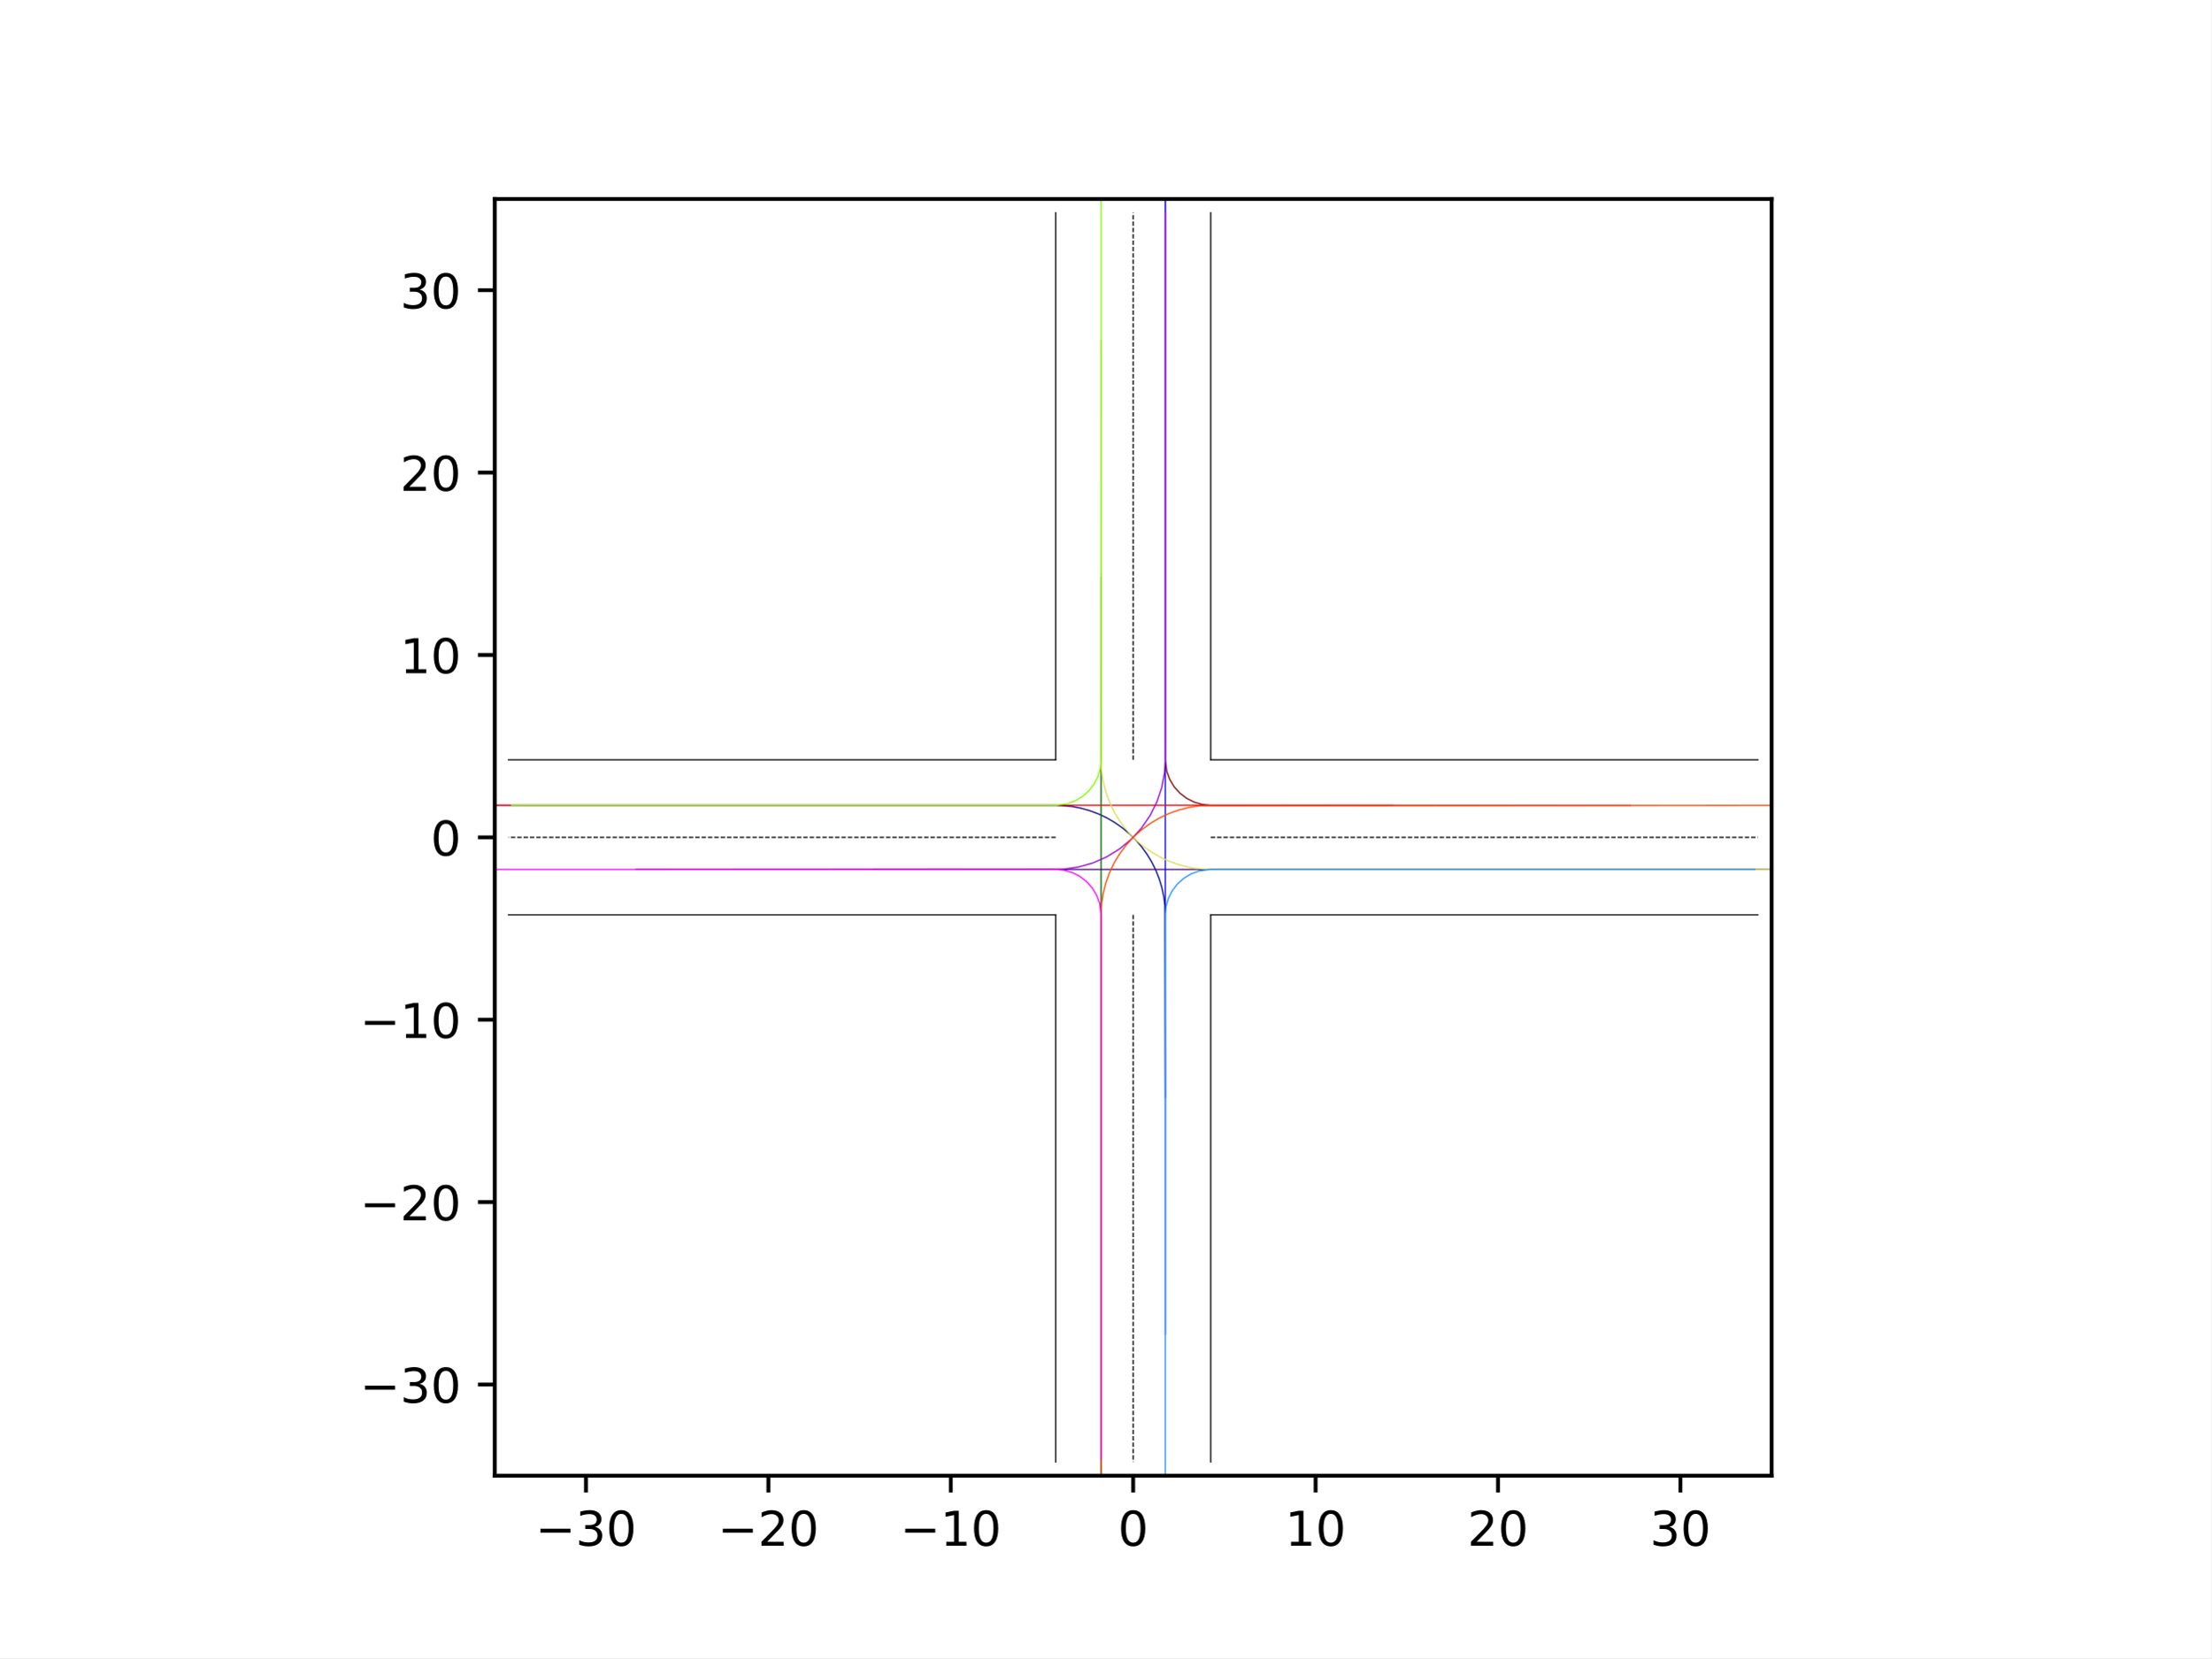
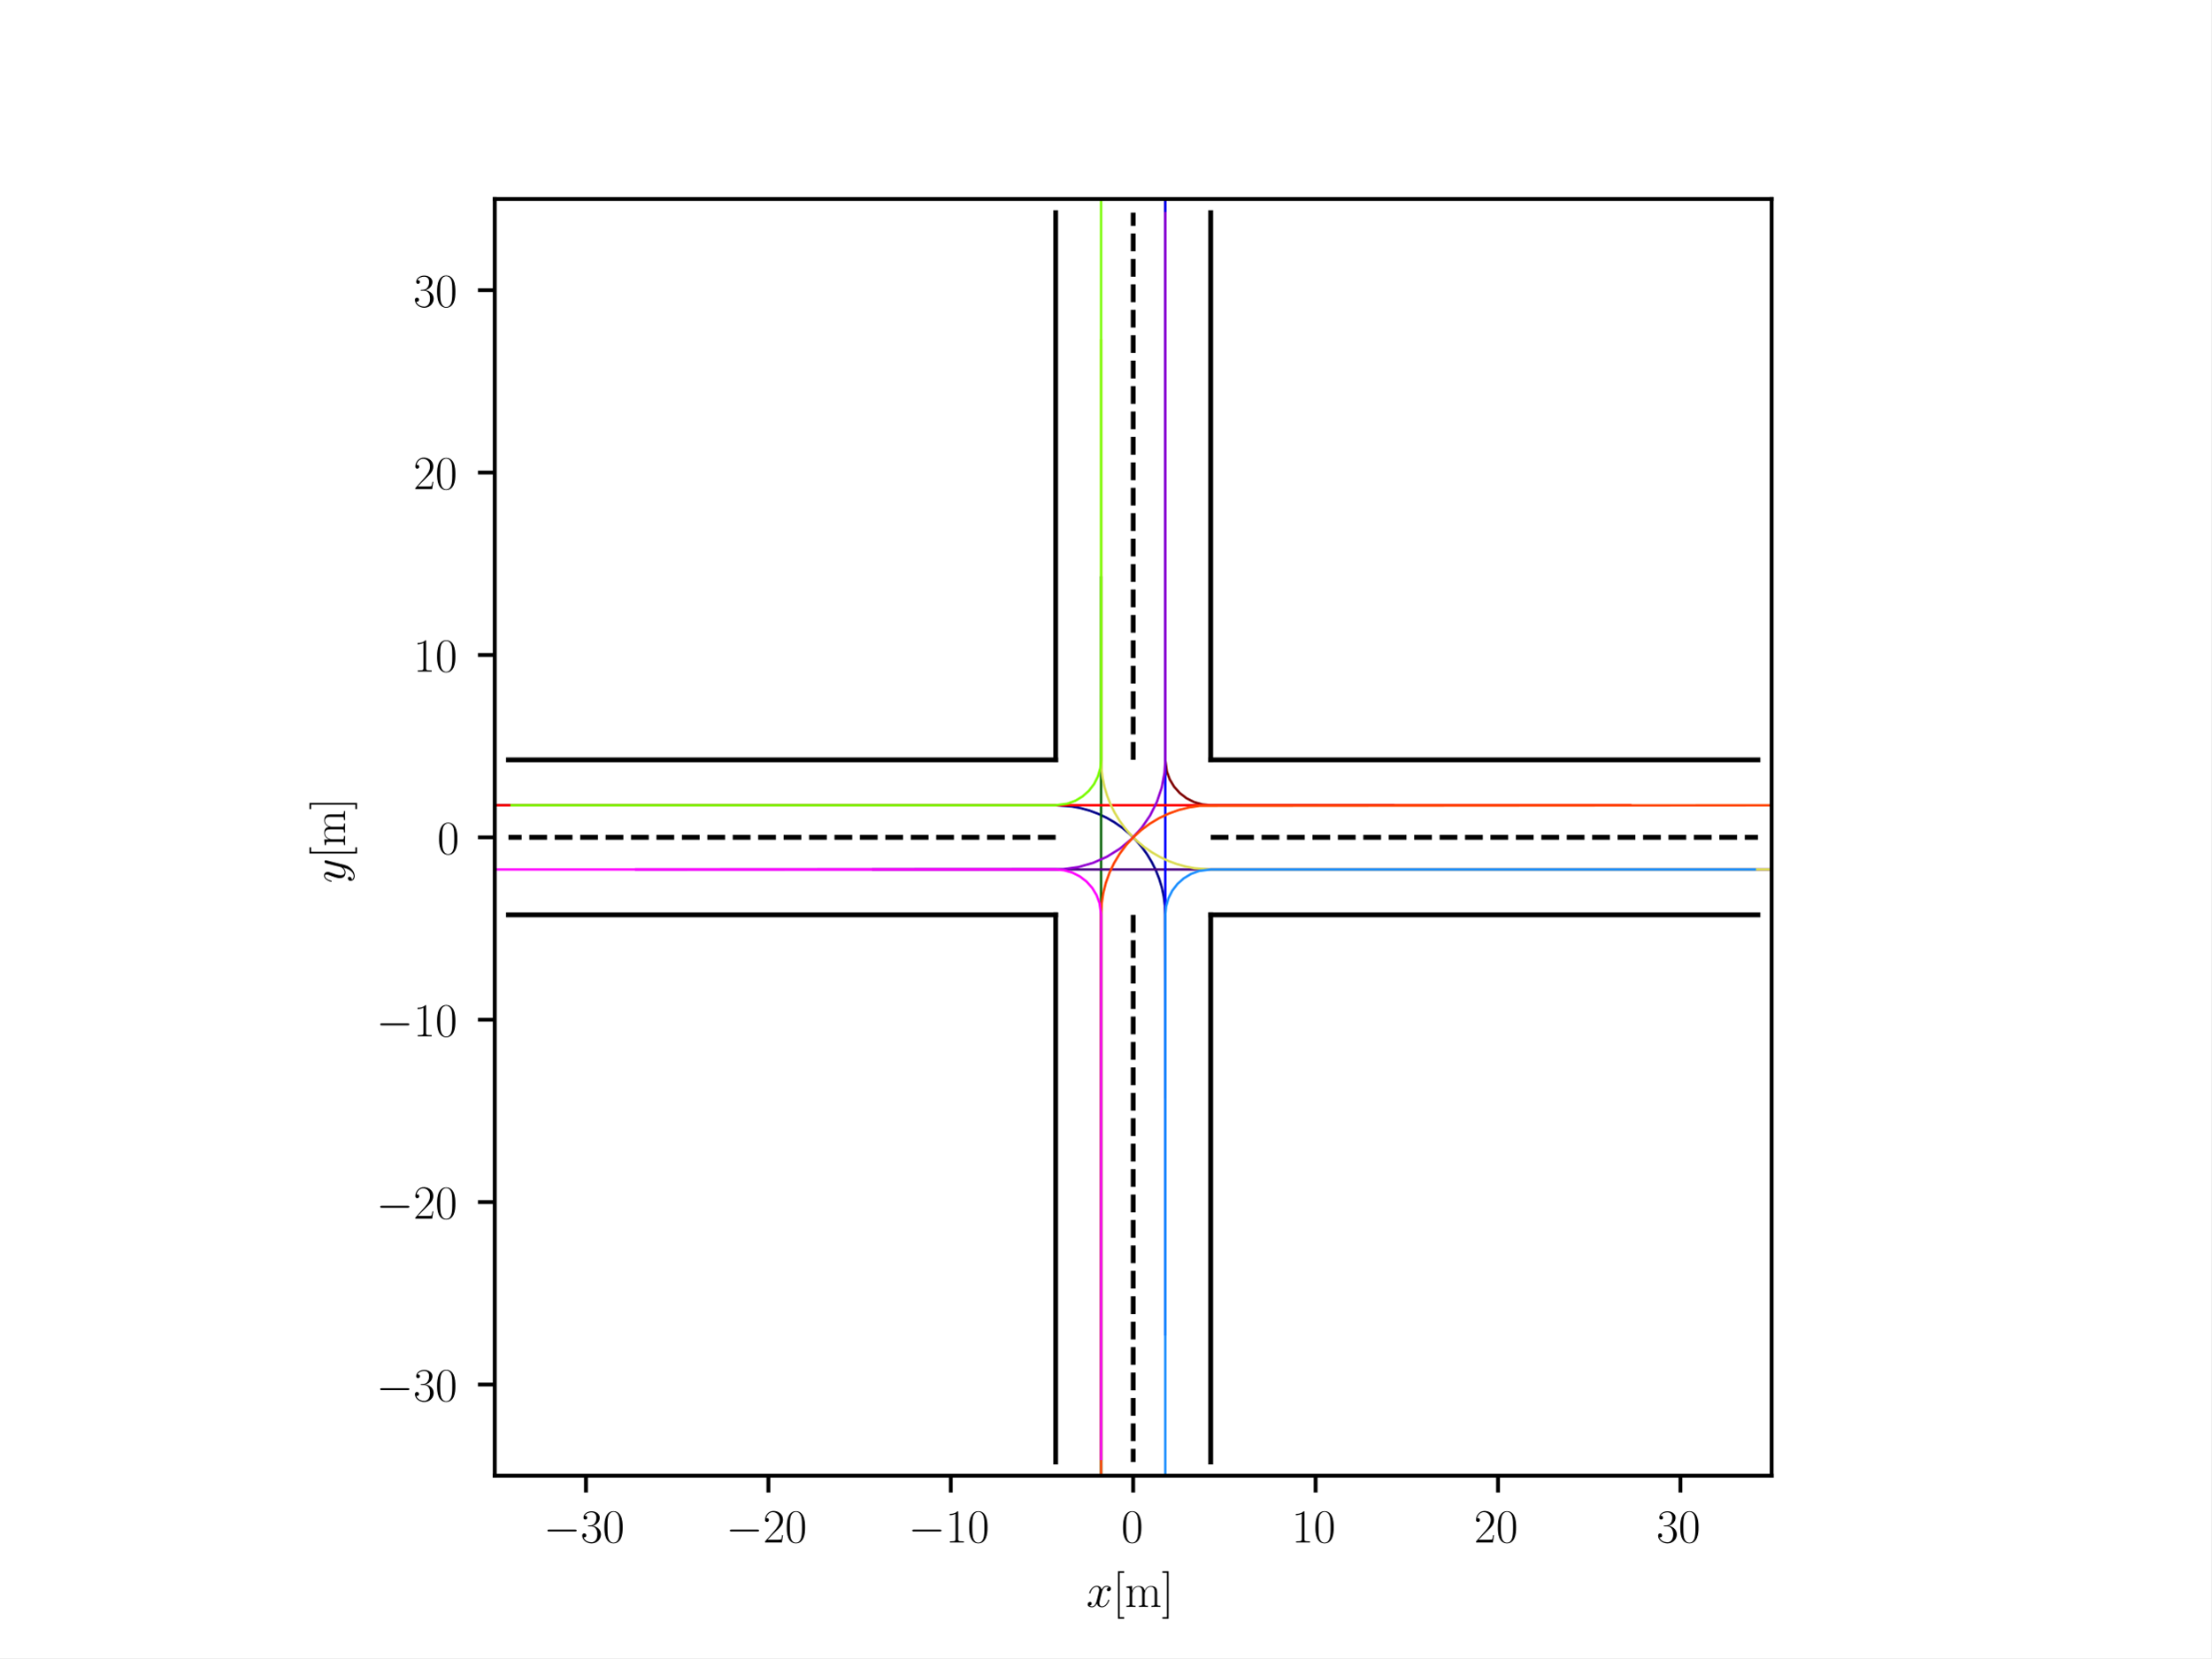
<svg xmlns="http://www.w3.org/2000/svg" xmlns:xlink="http://www.w3.org/1999/xlink" width="460.8pt" height="345.6pt" viewBox="0 0 460.8 345.6" version="1.1">
  <defs>
    <style type="text/css">*{stroke-linejoin: round; stroke-linecap: butt}</style>
  </defs>
  <g id="figure_1">
    <g id="patch_1">
      <path d="M 0 345.6  L 460.8 345.6  L 460.8 0  L 0 0  z " style="fill: #ffffff" />
    </g>
    <g id="axes_1">
      <g id="patch_2">
        <path d="M 103.104 307.584  L 369.216 307.584  L 369.216 41.472  L 103.104 41.472  z " style="fill: #ffffff" />
      </g>
      <g id="matplotlib.axis_1">
        <g id="xtick_1">
          <g id="line2d_1">
            <defs>
-               <path id="me76544a669" d="M 0 0  L 0 3.5  " style="stroke: #000000; stroke-width: 0.8" />
+               <path id="m5aaef70ff4" d="M 0 0  L 0 3.5  " style="stroke: #000000; stroke-width: 0.8" />
            </defs>
            <g>
-               <use xlink:href="#me76544a669" x="122.112" y="307.584" style="stroke: #000000; stroke-width: 0.8" />
+               <use xlink:href="#m5aaef70ff4" x="122.112" y="307.584" style="stroke: #000000; stroke-width: 0.8" />
            </g>
          </g>
          <g id="text_1">
-             <g transform="translate(111.5597 322.1824) scale(0.1 -0.1)">
+             <g transform="translate(113.2563 321.5025) scale(0.1 -0.1)">
              <defs>
-                 <path id="DejaVuSans-2212" d="M 678 2272  L 4684 2272  L 4684 1741  L 678 1741  L 678 2272  z " transform="scale(0.015625)" />
-                 <path id="DejaVuSans-33" d="M 2597 2516  Q 3050 2419 3304 2112  Q 3559 1806 3559 1356  Q 3559 666 3084 287  Q 2609 -91 1734 -91  Q 1441 -91 1130 -33  Q 819 25 488 141  L 488 750  Q 750 597 1062 519  Q 1375 441 1716 441  Q 2309 441 2620 675  Q 2931 909 2931 1356  Q 2931 1769 2642 2001  Q 2353 2234 1838 2234  L 1294 2234  L 1294 2753  L 1863 2753  Q 2328 2753 2575 2939  Q 2822 3125 2822 3475  Q 2822 3834 2567 4026  Q 2313 4219 1838 4219  Q 1578 4219 1281 4162  Q 984 4106 628 3988  L 628 4550  Q 988 4650 1302 4700  Q 1616 4750 1894 4750  Q 2613 4750 3031 4423  Q 3450 4097 3450 3541  Q 3450 3153 3228 2886  Q 3006 2619 2597 2516  z " transform="scale(0.015625)" />
-                 <path id="DejaVuSans-30" d="M 2034 4250  Q 1547 4250 1301 3770  Q 1056 3291 1056 2328  Q 1056 1369 1301 889  Q 1547 409 2034 409  Q 2525 409 2770 889  Q 3016 1369 3016 2328  Q 3016 3291 2770 3770  Q 2525 4250 2034 4250  z M 2034 4750  Q 2819 4750 3233 4129  Q 3647 3509 3647 2328  Q 3647 1150 3233 529  Q 2819 -91 2034 -91  Q 1250 -91 836 529  Q 422 1150 422 2328  Q 422 3509 836 4129  Q 1250 4750 2034 4750  z " transform="scale(0.015625)" />
+                 <path id="CMSY10-0" d="M 4218 1472  C 4326 1472 4442 1472 4442 1600  C 4442 1728 4326 1728 4218 1728  L 755 1728  C 646 1728 531 1728 531 1600  C 531 1472 646 1472 755 1472  L 4218 1472  z " transform="scale(0.015625)" />
+                 <path id="CMR17-33" d="M 1414 2157  C 1984 2157 2234 1662 2234 1090  C 2234 320 1824 25 1453 25  C 1114 25 563 194 390 693  C 422 680 454 680 486 680  C 640 680 755 782 755 948  C 755 1133 614 1216 486 1216  C 378 1216 211 1165 211 926  C 211 335 787 -128 1466 -128  C 2176 -128 2720 430 2720 1085  C 2720 1707 2208 2157 1600 2227  C 2086 2328 2554 2756 2554 3329  C 2554 3820 2048 4179 1472 4179  C 890 4179 378 3829 378 3329  C 378 3110 544 3072 627 3072  C 762 3072 877 3155 877 3321  C 877 3486 762 3569 627 3569  C 602 3569 570 3569 544 3557  C 730 3959 1235 4032 1459 4032  C 1683 4032 2106 3925 2106 3320  C 2106 3143 2080 2828 1862 2550  C 1670 2304 1453 2304 1242 2284  C 1210 2284 1062 2269 1037 2269  C 992 2263 966 2257 966 2208  C 966 2163 973 2157 1101 2157  L 1414 2157  z " transform="scale(0.015625)" />
+                 <path id="CMR17-30" d="M 2688 2025  C 2688 2416 2682 3080 2413 3591  C 2176 4039 1798 4198 1466 4198  C 1158 4198 768 4058 525 3597  C 269 3118 243 2524 243 2025  C 243 1661 250 1106 448 619  C 723 -39 1216 -128 1466 -128  C 1760 -128 2208 -7 2470 600  C 2662 1042 2688 1559 2688 2025  z M 1466 -26  C 1056 -26 813 325 723 812  C 653 1188 653 1738 653 2096  C 653 2588 653 2997 736 3387  C 858 3929 1216 4096 1466 4096  C 1728 4096 2067 3923 2189 3400  C 2272 3036 2278 2607 2278 2096  C 2278 1680 2278 1169 2202 792  C 2067 95 1690 -26 1466 -26  z " transform="scale(0.015625)" />
              </defs>
-               <use xlink:href="#DejaVuSans-2212" />
-               <use xlink:href="#DejaVuSans-33" x="83.789" />
-               <use xlink:href="#DejaVuSans-30" x="147.412" />
+               <use xlink:href="#CMSY10-0" transform="scale(0.996264)" />
+               <use xlink:href="#CMR17-33" transform="translate(77.48747 0) scale(0.996264)" />
+               <use xlink:href="#CMR17-30" transform="translate(123.1779 0) scale(0.996264)" />
            </g>
          </g>
        </g>
        <g id="xtick_2">
          <g id="line2d_2">
            <g>
-               <use xlink:href="#me76544a669" x="160.128" y="307.584" style="stroke: #000000; stroke-width: 0.8" />
+               <use xlink:href="#m5aaef70ff4" x="160.128" y="307.584" style="stroke: #000000; stroke-width: 0.8" />
            </g>
          </g>
          <g id="text_2">
-             <g transform="translate(149.5757 322.1824) scale(0.1 -0.1)">
+             <g transform="translate(151.2723 321.5025) scale(0.1 -0.1)">
              <defs>
-                 <path id="DejaVuSans-32" d="M 1228 531  L 3431 531  L 3431 0  L 469 0  L 469 531  Q 828 903 1448 1529  Q 2069 2156 2228 2338  Q 2531 2678 2651 2914  Q 2772 3150 2772 3378  Q 2772 3750 2511 3984  Q 2250 4219 1831 4219  Q 1534 4219 1204 4116  Q 875 4013 500 3803  L 500 4441  Q 881 4594 1212 4672  Q 1544 4750 1819 4750  Q 2544 4750 2975 4387  Q 3406 4025 3406 3419  Q 3406 3131 3298 2873  Q 3191 2616 2906 2266  Q 2828 2175 2409 1742  Q 1991 1309 1228 531  z " transform="scale(0.015625)" />
+                 <path id="CMR17-32" d="M 2669 989  L 2554 989  C 2490 536 2438 459 2413 420  C 2381 369 1920 369 1830 369  L 602 369  C 832 619 1280 1072 1824 1597  C 2214 1967 2669 2402 2669 3035  C 2669 3790 2067 4224 1395 4224  C 691 4224 262 3604 262 3030  C 262 2780 448 2748 525 2748  C 589 2748 781 2787 781 3010  C 781 3207 614 3264 525 3264  C 486 3264 448 3258 422 3245  C 544 3790 915 4058 1306 4058  C 1862 4058 2227 3617 2227 3035  C 2227 2479 1901 2000 1536 1584  L 262 146  L 262 0  L 2515 0  L 2669 989  z " transform="scale(0.015625)" />
              </defs>
-               <use xlink:href="#DejaVuSans-2212" />
-               <use xlink:href="#DejaVuSans-32" x="83.789" />
-               <use xlink:href="#DejaVuSans-30" x="147.412" />
+               <use xlink:href="#CMSY10-0" transform="scale(0.996264)" />
+               <use xlink:href="#CMR17-32" transform="translate(77.48747 0) scale(0.996264)" />
+               <use xlink:href="#CMR17-30" transform="translate(123.1779 0) scale(0.996264)" />
            </g>
          </g>
        </g>
        <g id="xtick_3">
          <g id="line2d_3">
            <g>
-               <use xlink:href="#me76544a669" x="198.144" y="307.584" style="stroke: #000000; stroke-width: 0.8" />
+               <use xlink:href="#m5aaef70ff4" x="198.144" y="307.584" style="stroke: #000000; stroke-width: 0.8" />
            </g>
          </g>
          <g id="text_3">
-             <g transform="translate(187.5917 322.1824) scale(0.1 -0.1)">
+             <g transform="translate(189.2883 321.5025) scale(0.1 -0.1)">
              <defs>
-                 <path id="DejaVuSans-31" d="M 794 531  L 1825 531  L 1825 4091  L 703 3866  L 703 4441  L 1819 4666  L 2450 4666  L 2450 531  L 3481 531  L 3481 0  L 794 0  L 794 531  z " transform="scale(0.015625)" />
+                 <path id="CMR17-31" d="M 1702 4058  C 1702 4192 1696 4192 1606 4192  C 1357 3916 979 3827 621 3827  C 602 3827 570 3827 563 3808  C 557 3795 557 3782 557 3648  C 755 3648 1088 3686 1344 3839  L 1344 461  C 1344 236 1331 160 781 160  L 589 160  L 589 0  C 896 0 1216 0 1523 0  C 1830 0 2150 0 2458 0  L 2458 160  L 2266 160  C 1715 160 1702 230 1702 458  L 1702 4058  z " transform="scale(0.015625)" />
              </defs>
-               <use xlink:href="#DejaVuSans-2212" />
-               <use xlink:href="#DejaVuSans-31" x="83.789" />
-               <use xlink:href="#DejaVuSans-30" x="147.412" />
+               <use xlink:href="#CMSY10-0" transform="scale(0.996264)" />
+               <use xlink:href="#CMR17-31" transform="translate(77.48747 0) scale(0.996264)" />
+               <use xlink:href="#CMR17-30" transform="translate(123.1779 0) scale(0.996264)" />
            </g>
          </g>
        </g>
        <g id="xtick_4">
          <g id="line2d_4">
            <g>
-               <use xlink:href="#me76544a669" x="236.16" y="307.584" style="stroke: #000000; stroke-width: 0.8" />
+               <use xlink:href="#m5aaef70ff4" x="236.16" y="307.584" style="stroke: #000000; stroke-width: 0.8" />
            </g>
          </g>
          <g id="text_4">
-             <g transform="translate(232.9787 322.1824) scale(0.1 -0.1)">
-               <use xlink:href="#DejaVuSans-30" />
+             <g transform="translate(233.6693 321.5025) scale(0.1 -0.1)">
+               <use xlink:href="#CMR17-30" transform="scale(0.996264)" />
            </g>
          </g>
        </g>
        <g id="xtick_5">
          <g id="line2d_5">
            <g>
-               <use xlink:href="#me76544a669" x="274.176" y="307.584" style="stroke: #000000; stroke-width: 0.8" />
+               <use xlink:href="#m5aaef70ff4" x="274.176" y="307.584" style="stroke: #000000; stroke-width: 0.8" />
            </g>
          </g>
          <g id="text_5">
-             <g transform="translate(267.8135 322.1824) scale(0.1 -0.1)">
-               <use xlink:href="#DejaVuSans-31" />
-               <use xlink:href="#DejaVuSans-30" x="63.623" />
+             <g transform="translate(269.1947 321.5025) scale(0.1 -0.1)">
+               <use xlink:href="#CMR17-31" transform="scale(0.996264)" />
+               <use xlink:href="#CMR17-30" transform="translate(45.69048 0) scale(0.996264)" />
            </g>
          </g>
        </g>
        <g id="xtick_6">
          <g id="line2d_6">
            <g>
-               <use xlink:href="#me76544a669" x="312.192" y="307.584" style="stroke: #000000; stroke-width: 0.8" />
+               <use xlink:href="#m5aaef70ff4" x="312.192" y="307.584" style="stroke: #000000; stroke-width: 0.8" />
            </g>
          </g>
          <g id="text_6">
-             <g transform="translate(305.8295 322.1824) scale(0.1 -0.1)">
-               <use xlink:href="#DejaVuSans-32" />
-               <use xlink:href="#DejaVuSans-30" x="63.623" />
+             <g transform="translate(307.2107 321.5025) scale(0.1 -0.1)">
+               <use xlink:href="#CMR17-32" transform="scale(0.996264)" />
+               <use xlink:href="#CMR17-30" transform="translate(45.69048 0) scale(0.996264)" />
            </g>
          </g>
        </g>
        <g id="xtick_7">
          <g id="line2d_7">
            <g>
-               <use xlink:href="#me76544a669" x="350.208" y="307.584" style="stroke: #000000; stroke-width: 0.8" />
+               <use xlink:href="#m5aaef70ff4" x="350.208" y="307.584" style="stroke: #000000; stroke-width: 0.8" />
            </g>
          </g>
          <g id="text_7">
-             <g transform="translate(343.8455 322.1824) scale(0.1 -0.1)">
-               <use xlink:href="#DejaVuSans-33" />
-               <use xlink:href="#DejaVuSans-30" x="63.623" />
-             </g>
+             <g transform="translate(345.2267 321.5025) scale(0.1 -0.1)">
+               <use xlink:href="#CMR17-33" transform="scale(0.996264)" />
+               <use xlink:href="#CMR17-30" transform="translate(45.69048 0) scale(0.996264)" />
+             </g>
+           </g>
+         </g>
+         <g id="text_8">
+           <g transform="translate(226.3945 334.9117) scale(0.1 -0.1)">
+             <defs>
+               <path id="CMMI12-78" d="M 3034 2606  C 2829 2567 2752 2414 2752 2293  C 2752 2139 2874 2088 2963 2088  C 3155 2088 3290 2254 3290 2427  C 3290 2695 2982 2816 2714 2816  C 2323 2816 2106 2433 2048 2312  C 1901 2816 1504 2816 1389 2816  C 736 2816 390 1980 390 1839  C 390 1814 416 1782 461 1782  C 512 1782 525 1820 538 1846  C 755 2555 1184 2689 1370 2689  C 1658 2689 1715 2420 1715 2267  C 1715 2127 1677 1980 1600 1673  L 1382 798  C 1286 415 1101 64 762 64  C 730 64 570 64 435 147  C 666 192 717 383 717 460  C 717 588 621 664 499 664  C 346 664 179 530 179 326  C 179 57 480 -64 755 -64  C 1062 -64 1280 179 1414 441  C 1517 64 1837 -64 2074 -64  C 2726 -64 3072 773 3072 913  C 3072 945 3046 971 3008 971  C 2950 971 2944 939 2925 888  C 2752 326 2381 64 2093 64  C 1869 64 1747 230 1747 492  C 1747 632 1773 734 1875 1156  L 2099 2024  C 2195 2408 2413 2689 2707 2689  C 2720 2689 2899 2689 3034 2606  z " transform="scale(0.015625)" />
+               <path id="CMR17-5b" d="M 1504 -1600  L 1504 -1377  L 902 -1377  L 902 4544  L 1504 4544  L 1504 4767  L 678 4767  L 678 -1600  L 1504 -1600  z " transform="scale(0.015625)" />
+               <path id="CMR17-6d" d="M 4326 1933  C 4326 2252 4269 2790 3507 2790  C 3072 2790 2771 2496 2656 2151  L 2650 2151  C 2573 2676 2195 2790 1837 2790  C 1331 2790 1069 2400 973 2144  L 966 2144  L 966 2790  L 211 2720  L 211 2554  C 589 2554 646 2515 646 2208  L 646 428  C 646 184 621 153 211 153  L 211 -13  C 365 0 646 0 813 0  C 979 0 1267 0 1421 -13  L 1421 153  C 1011 153 986 178 986 428  L 986 1658  C 986 2247 1344 2688 1792 2688  C 2266 2688 2317 2266 2317 1958  L 2317 428  C 2317 184 2291 153 1882 153  L 1882 -13  C 2035 0 2317 0 2483 0  C 2650 0 2938 0 3091 -13  L 3091 153  C 2682 153 2656 178 2656 428  L 2656 1658  C 2656 2247 3014 2688 3462 2688  C 3936 2688 3987 2266 3987 1958  L 3987 428  C 3987 184 3962 153 3552 153  L 3552 -13  C 3706 0 3987 0 4154 0  C 4320 0 4608 0 4762 -13  L 4762 153  C 4352 153 4326 178 4326 428  L 4326 1933  z " transform="scale(0.015625)" />
+               <path id="CMR17-5d" d="M 915 4767  L 90 4767  L 90 4544  L 691 4544  L 691 -1377  L 90 -1377  L 90 -1600  L 915 -1600  L 915 4767  z " transform="scale(0.015625)" />
+             </defs>
+             <use xlink:href="#CMMI12-78" transform="scale(0.996264)" />
+             <use xlink:href="#CMR17-5b" transform="translate(55.43406 0) scale(0.996264)" />
+             <use xlink:href="#CMR17-6d" transform="translate(80.30512 0) scale(0.996264)" />
+             <use xlink:href="#CMR17-5d" transform="translate(157.2247 0) scale(0.996264)" />
          </g>
        </g>
      </g>
      <g id="matplotlib.axis_2">
        <g id="ytick_1">
          <g id="line2d_8">
            <defs>
-               <path id="m8ce4e49283" d="M 0 0  L -3.5 0  " style="stroke: #000000; stroke-width: 0.8" />
+               <path id="m065f346840" d="M 0 0  L -3.5 0  " style="stroke: #000000; stroke-width: 0.8" />
            </defs>
            <g>
-               <use xlink:href="#m8ce4e49283" x="103.104" y="288.576" style="stroke: #000000; stroke-width: 0.8" />
-             </g>
-           </g>
-           <g id="text_8">
-             <g transform="translate(74.99931 292.3752) scale(0.1 -0.1)">
-               <use xlink:href="#DejaVuSans-2212" />
-               <use xlink:href="#DejaVuSans-33" x="83.789" />
-               <use xlink:href="#DejaVuSans-30" x="147.412" />
+               <use xlink:href="#m065f346840" x="103.104" y="288.576" style="stroke: #000000; stroke-width: 0.8" />
+             </g>
+           </g>
+           <g id="text_9">
+             <g transform="translate(78.39259 292.0352) scale(0.1 -0.1)">
+               <use xlink:href="#CMSY10-0" transform="scale(0.996264)" />
+               <use xlink:href="#CMR17-33" transform="translate(77.48747 0) scale(0.996264)" />
+               <use xlink:href="#CMR17-30" transform="translate(123.1779 0) scale(0.996264)" />
            </g>
          </g>
        </g>
        <g id="ytick_2">
          <g id="line2d_9">
            <g>
-               <use xlink:href="#m8ce4e49283" x="103.104" y="250.56" style="stroke: #000000; stroke-width: 0.8" />
-             </g>
-           </g>
-           <g id="text_9">
-             <g transform="translate(74.99931 254.3592) scale(0.1 -0.1)">
-               <use xlink:href="#DejaVuSans-2212" />
-               <use xlink:href="#DejaVuSans-32" x="83.789" />
-               <use xlink:href="#DejaVuSans-30" x="147.412" />
+               <use xlink:href="#m065f346840" x="103.104" y="250.56" style="stroke: #000000; stroke-width: 0.8" />
+             </g>
+           </g>
+           <g id="text_10">
+             <g transform="translate(78.39259 254.0192) scale(0.1 -0.1)">
+               <use xlink:href="#CMSY10-0" transform="scale(0.996264)" />
+               <use xlink:href="#CMR17-32" transform="translate(77.48747 0) scale(0.996264)" />
+               <use xlink:href="#CMR17-30" transform="translate(123.1779 0) scale(0.996264)" />
            </g>
          </g>
        </g>
        <g id="ytick_3">
          <g id="line2d_10">
            <g>
-               <use xlink:href="#m8ce4e49283" x="103.104" y="212.544" style="stroke: #000000; stroke-width: 0.8" />
-             </g>
-           </g>
-           <g id="text_10">
-             <g transform="translate(74.99931 216.3432) scale(0.1 -0.1)">
-               <use xlink:href="#DejaVuSans-2212" />
-               <use xlink:href="#DejaVuSans-31" x="83.789" />
-               <use xlink:href="#DejaVuSans-30" x="147.412" />
+               <use xlink:href="#m065f346840" x="103.104" y="212.544" style="stroke: #000000; stroke-width: 0.8" />
+             </g>
+           </g>
+           <g id="text_11">
+             <g transform="translate(78.39259 216.0032) scale(0.1 -0.1)">
+               <use xlink:href="#CMSY10-0" transform="scale(0.996264)" />
+               <use xlink:href="#CMR17-31" transform="translate(77.48747 0) scale(0.996264)" />
+               <use xlink:href="#CMR17-30" transform="translate(123.1779 0) scale(0.996264)" />
            </g>
          </g>
        </g>
        <g id="ytick_4">
          <g id="line2d_11">
            <g>
-               <use xlink:href="#m8ce4e49283" x="103.104" y="174.528" style="stroke: #000000; stroke-width: 0.8" />
-             </g>
-           </g>
-           <g id="text_11">
-             <g transform="translate(89.7415 178.3272) scale(0.1 -0.1)">
-               <use xlink:href="#DejaVuSans-30" />
+               <use xlink:href="#m065f346840" x="103.104" y="174.528" style="stroke: #000000; stroke-width: 0.8" />
+             </g>
+           </g>
+           <g id="text_12">
+             <g transform="translate(91.12266 177.9872) scale(0.1 -0.1)">
+               <use xlink:href="#CMR17-30" transform="scale(0.996264)" />
            </g>
          </g>
        </g>
        <g id="ytick_5">
          <g id="line2d_12">
            <g>
-               <use xlink:href="#m8ce4e49283" x="103.104" y="136.512" style="stroke: #000000; stroke-width: 0.8" />
-             </g>
-           </g>
-           <g id="text_12">
-             <g transform="translate(83.379 140.3112) scale(0.1 -0.1)">
-               <use xlink:href="#DejaVuSans-31" />
-               <use xlink:href="#DejaVuSans-30" x="63.623" />
+               <use xlink:href="#m065f346840" x="103.104" y="136.512" style="stroke: #000000; stroke-width: 0.8" />
+             </g>
+           </g>
+           <g id="text_13">
+             <g transform="translate(86.14133 139.9712) scale(0.1 -0.1)">
+               <use xlink:href="#CMR17-31" transform="scale(0.996264)" />
+               <use xlink:href="#CMR17-30" transform="translate(45.69048 0) scale(0.996264)" />
            </g>
          </g>
        </g>
        <g id="ytick_6">
          <g id="line2d_13">
            <g>
-               <use xlink:href="#m8ce4e49283" x="103.104" y="98.496" style="stroke: #000000; stroke-width: 0.8" />
-             </g>
-           </g>
-           <g id="text_13">
-             <g transform="translate(83.379 102.2952) scale(0.1 -0.1)">
-               <use xlink:href="#DejaVuSans-32" />
-               <use xlink:href="#DejaVuSans-30" x="63.623" />
+               <use xlink:href="#m065f346840" x="103.104" y="98.496" style="stroke: #000000; stroke-width: 0.8" />
+             </g>
+           </g>
+           <g id="text_14">
+             <g transform="translate(86.14133 101.9552) scale(0.1 -0.1)">
+               <use xlink:href="#CMR17-32" transform="scale(0.996264)" />
+               <use xlink:href="#CMR17-30" transform="translate(45.69048 0) scale(0.996264)" />
            </g>
          </g>
        </g>
        <g id="ytick_7">
          <g id="line2d_14">
            <g>
-               <use xlink:href="#m8ce4e49283" x="103.104" y="60.48" style="stroke: #000000; stroke-width: 0.8" />
-             </g>
-           </g>
-           <g id="text_14">
-             <g transform="translate(83.379 64.27922) scale(0.1 -0.1)">
-               <use xlink:href="#DejaVuSans-33" />
-               <use xlink:href="#DejaVuSans-30" x="63.623" />
-             </g>
+               <use xlink:href="#m065f346840" x="103.104" y="60.48" style="stroke: #000000; stroke-width: 0.8" />
+             </g>
+           </g>
+           <g id="text_15">
+             <g transform="translate(86.14133 63.93925) scale(0.1 -0.1)">
+               <use xlink:href="#CMR17-33" transform="scale(0.996264)" />
+               <use xlink:href="#CMR17-30" transform="translate(45.69048 0) scale(0.996264)" />
+             </g>
+           </g>
+         </g>
+         <g id="text_16">
+           <g transform="translate(71.90193 184.0675) rotate(-90) scale(0.1 -0.1)">
+             <defs>
+               <path id="CMMI12-79" d="M 1683 -700  C 1510 -939 1261 -1152 947 -1152  C 870 -1152 563 -1152 467 -889  C 486 -895 518 -895 531 -895  C 723 -895 851 -729 851 -582  C 851 -435 730 -384 634 -384  C 531 -384 307 -458 307 -759  C 307 -1071 582 -1286 947 -1286  C 1587 -1286 2234 -700 2413 6  L 3040 2485  C 3046 2517 3059 2556 3059 2594  C 3059 2689 2982 2753 2886 2753  C 2829 2753 2694 2727 2643 2535  L 2170 658  C 2138 543 2138 530 2086 460  C 1958 281 1747 64 1440 64  C 1082 64 1050 415 1050 588  C 1050 952 1222 1443 1395 1903  C 1466 2088 1504 2178 1504 2305  C 1504 2574 1312 2816 998 2816  C 410 2816 173 1890 173 1839  C 173 1814 198 1782 243 1782  C 301 1782 307 1807 333 1897  C 486 2433 730 2689 979 2689  C 1037 2689 1146 2689 1146 2478  C 1146 2312 1075 2127 979 1884  C 666 1047 666 837 666 683  C 666 77 1101 -64 1421 -64  C 1606 -64 1837 -6 2061 230  L 2067 224  C 1971 -147 1907 -392 1683 -700  z " transform="scale(0.015625)" />
+             </defs>
+             <use xlink:href="#CMMI12-79" transform="scale(0.996264)" />
+             <use xlink:href="#CMR17-5b" transform="translate(51.13878 0) scale(0.996264)" />
+             <use xlink:href="#CMR17-6d" transform="translate(76.00984 0) scale(0.996264)" />
+             <use xlink:href="#CMR17-5d" transform="translate(152.9294 0) scale(0.996264)" />
          </g>
        </g>
      </g>
      <g id="line2d_15">
-         <path d="M 242.852 228.701  L 242.772 188.775  L 242.533 186.879  L 242.136 185.009  L 241.584 183.179  L 240.881 181.401  L 240.033 179.689  L 239.043 178.053  L 237.921 176.506  L 236.673 175.058  L 235.309 173.719  L 233.837 172.5  L 232.269 171.407  L 230.615 170.449  L 228.886 169.633  L 227.096 168.964  L 225.256 168.447  L 223.379 168.086  L 220.003 167.836  L 7.773 167.836  L 7.773 167.836  " clip-path="url(#p609e726861)" style="fill: none; stroke: #00008b; stroke-width: 0.25; stroke-linecap: square" />
+         <path d="M 242.852 228.701  L 242.772 188.775  L 242.533 186.879  L 242.136 185.009  L 241.584 183.179  L 240.881 181.401  L 240.033 179.689  L 239.043 178.053  L 237.921 176.506  L 236.673 175.058  L 235.309 173.719  L 233.837 172.5  L 232.269 171.407  L 230.615 170.449  L 228.886 169.633  L 227.096 168.964  L 225.256 168.447  L 223.379 168.086  L 220.003 167.836  L 7.773 167.836  L 7.773 167.836  " clip-path="url(#pa2f63b920b)" style="fill: none; stroke: #00008b; stroke-width: 0.5; stroke-linecap: square" />
      </g>
      <g id="line2d_16">
-         <path d="M 290.333 167.836  L 252.317 167.836  L 250.555 167.67  L 248.855 167.18  L 247.276 166.382  L 245.874 165.304  L 244.696 163.983  L 243.785 162.467  L 243.171 160.807  L 242.852 158.371  L 242.852 -1  L 242.852 -1  " clip-path="url(#p609e726861)" style="fill: none; stroke: #800000; stroke-width: 0.25; stroke-linecap: square" />
+         <path d="M 290.333 167.836  L 252.317 167.836  L 250.555 167.67  L 248.855 167.18  L 247.276 166.382  L 245.874 165.304  L 244.696 163.983  L 243.785 162.467  L 243.171 160.807  L 242.852 158.371  L 242.852 -1  L 242.852 -1  " clip-path="url(#pa2f63b920b)" style="fill: none; stroke: #800000; stroke-width: 0.5; stroke-linecap: square" />
      </g>
      <g id="line2d_17">
-         <path d="M 229.468 120.355  L 229.468 346.6  L 229.468 346.6  " clip-path="url(#p609e726861)" style="fill: none; stroke: #006400; stroke-width: 0.25; stroke-linecap: square" />
+         <path d="M 229.468 120.355  L 229.468 346.6  L 229.468 346.6  " clip-path="url(#pa2f63b920b)" style="fill: none; stroke: #006400; stroke-width: 0.5; stroke-linecap: square" />
      </g>
      <g id="line2d_18">
-         <path d="M 181.987 181.22  L 461.8 181.22  L 461.8 181.22  " clip-path="url(#p609e726861)" style="fill: none; stroke: #4b0082; stroke-width: 0.25; stroke-linecap: square" />
+         <path d="M 181.987 181.22  L 461.8 181.22  L 461.8 181.22  " clip-path="url(#pa2f63b920b)" style="fill: none; stroke: #4b0082; stroke-width: 0.5; stroke-linecap: square" />
      </g>
      <g id="line2d_19">
-         <path d="M 242.852 278.122  L 242.852 -1  L 242.852 -1  " clip-path="url(#p609e726861)" style="fill: none; stroke: #0000ff; stroke-width: 0.25; stroke-linecap: square" />
+         <path d="M 242.852 278.122  L 242.852 -1  L 242.852 -1  " clip-path="url(#pa2f63b920b)" style="fill: none; stroke: #0000ff; stroke-width: 0.5; stroke-linecap: square" />
      </g>
      <g id="line2d_20">
-         <path d="M 339.754 167.836  L 57.624 167.836  L 57.624 167.836  " clip-path="url(#p609e726861)" style="fill: none; stroke: #ff0000; stroke-width: 0.25; stroke-linecap: square" />
+         <path d="M 339.754 167.836  L 57.624 167.836  L 57.624 167.836  " clip-path="url(#pa2f63b920b)" style="fill: none; stroke: #ff0000; stroke-width: 0.5; stroke-linecap: square" />
      </g>
      <g id="line2d_21">
-         <path d="M 229.468 70.934  L 229.548 160.281  L 229.787 162.177  L 230.184 164.047  L 230.736 165.877  L 231.439 167.655  L 232.287 169.367  L 233.277 171.003  L 234.399 172.55  L 235.647 173.998  L 237.011 175.337  L 238.483 176.556  L 240.051 177.649  L 241.705 178.607  L 243.434 179.423  L 245.224 180.092  L 247.064 180.609  L 248.941 180.97  L 252.317 181.22  L 414.835 181.22  L 414.835 181.22  " clip-path="url(#p609e726861)" style="fill: none; stroke: #dbdc56; stroke-width: 0.25; stroke-linecap: square" />
+         <path d="M 229.468 70.934  L 229.548 160.281  L 229.787 162.177  L 230.184 164.047  L 230.736 165.877  L 231.439 167.655  L 232.287 169.367  L 233.277 171.003  L 234.399 172.55  L 235.647 173.998  L 237.011 175.337  L 238.483 176.556  L 240.051 177.649  L 241.705 178.607  L 243.434 179.423  L 245.224 180.092  L 247.064 180.609  L 248.941 180.97  L 252.317 181.22  L 414.835 181.22  L 414.835 181.22  " clip-path="url(#pa2f63b920b)" style="fill: none; stroke: #dbdc56; stroke-width: 0.5; stroke-linecap: square" />
      </g>
      <g id="line2d_22">
-         <path d="M 132.566 181.22  L 221.584 181.166  L 224.717 180.729  L 227.759 179.864  L 230.652 178.587  L 233.341 176.923  L 235.775 174.904  L 237.907 172.568  L 239.695 169.96  L 241.107 167.13  L 242.114 164.132  L 242.698 161.024  L 242.852 158.371  L 242.852 44.431  L 242.852 44.431  " clip-path="url(#p609e726861)" style="fill: none; stroke: #9400d3; stroke-width: 0.25; stroke-linecap: square" />
+         <path d="M 132.566 181.22  L 221.584 181.166  L 224.717 180.729  L 227.759 179.864  L 230.652 178.587  L 233.341 176.923  L 235.775 174.904  L 237.907 172.568  L 239.695 169.96  L 241.107 167.13  L 242.114 164.132  L 242.698 161.024  L 242.852 158.371  L 242.852 44.431  L 242.852 44.431  " clip-path="url(#pa2f63b920b)" style="fill: none; stroke: #9400d3; stroke-width: 0.5; stroke-linecap: square" />
      </g>
      <g id="line2d_23">
-         <path d="M 242.852 327.542  L 242.852 190.685  L 243.018 188.923  L 243.508 187.223  L 244.306 185.644  L 245.384 184.242  L 246.705 183.064  L 248.221 182.153  L 249.881 181.539  L 252.317 181.22  L 365.713 181.22  L 365.713 181.22  " clip-path="url(#p609e726861)" style="fill: none; stroke: #1e90ff; stroke-width: 0.25; stroke-linecap: square" />
+         <path d="M 242.852 327.542  L 242.852 190.685  L 243.018 188.923  L 243.508 187.223  L 244.306 185.644  L 245.384 184.242  L 246.705 183.064  L 248.221 182.153  L 249.881 181.539  L 252.317 181.22  L 365.713 181.22  L 365.713 181.22  " clip-path="url(#pa2f63b920b)" style="fill: none; stroke: #1e90ff; stroke-width: 0.5; stroke-linecap: square" />
      </g>
      <g id="line2d_24">
-         <path d="M 389.174 167.836  L 250.079 167.945  L 247.863 168.274  L 245.689 168.818  L 243.579 169.572  L 241.554 170.529  L 239.631 171.681  L 237.831 173.014  L 236.17 174.518  L 234.664 176.177  L 233.328 177.976  L 232.175 179.897  L 231.215 181.921  L 230.458 184.03  L 229.911 186.203  L 229.58 188.419  L 229.468 190.685  L 229.468 346.6  L 229.468 346.6  " clip-path="url(#p609e726861)" style="fill: none; stroke: #ff4500; stroke-width: 0.25; stroke-linecap: square" />
+         <path d="M 389.174 167.836  L 250.079 167.945  L 247.863 168.274  L 245.689 168.818  L 243.579 169.572  L 241.554 170.529  L 239.631 171.681  L 237.831 173.014  L 236.17 174.518  L 234.664 176.177  L 233.328 177.976  L 232.175 179.897  L 231.215 181.921  L 230.458 184.03  L 229.911 186.203  L 229.58 188.419  L 229.468 190.685  L 229.468 346.6  L 229.468 346.6  " clip-path="url(#pa2f63b920b)" style="fill: none; stroke: #ff4500; stroke-width: 0.5; stroke-linecap: square" />
      </g>
      <g id="line2d_25">
-         <path d="M 229.468 21.514  L 229.468 158.371  L 229.302 160.133  L 228.812 161.833  L 228.014 163.412  L 226.936 164.814  L 225.615 165.992  L 224.099 166.903  L 222.439 167.517  L 220.003 167.836  L 106.607 167.836  L 106.607 167.836  " clip-path="url(#p609e726861)" style="fill: none; stroke: #7cfc00; stroke-width: 0.25; stroke-linecap: square" />
+         <path d="M 229.468 21.514  L 229.468 158.371  L 229.302 160.133  L 228.812 161.833  L 228.014 163.412  L 226.936 164.814  L 225.615 165.992  L 224.099 166.903  L 222.439 167.517  L 220.003 167.836  L 106.607 167.836  L 106.607 167.836  " clip-path="url(#pa2f63b920b)" style="fill: none; stroke: #7cfc00; stroke-width: 0.5; stroke-linecap: square" />
      </g>
      <g id="line2d_26">
-         <path d="M 83.146 181.22  L 220.003 181.22  L 221.765 181.386  L 223.465 181.876  L 225.044 182.674  L 226.446 183.752  L 227.624 185.073  L 228.535 186.589  L 229.149 188.249  L 229.468 190.685  L 229.468 304.081  L 229.468 304.081  " clip-path="url(#p609e726861)" style="fill: none; stroke: #ff00ff; stroke-width: 0.25; stroke-linecap: square" />
+         <path d="M 83.146 181.22  L 220.003 181.22  L 221.765 181.386  L 223.465 181.876  L 225.044 182.674  L 226.446 183.752  L 227.624 185.073  L 228.535 186.589  L 229.149 188.249  L 229.468 190.685  L 229.468 304.081  L 229.468 304.081  " clip-path="url(#pa2f63b920b)" style="fill: none; stroke: #ff00ff; stroke-width: 0.5; stroke-linecap: square" />
      </g>
      <g id="line2d_27">
-         <path d="M 252.317 304.733  L 252.317 190.685  " clip-path="url(#p609e726861)" style="fill: none; stroke: #000000; stroke-width: 0.25; stroke-linecap: square" />
+         <path d="M 252.317 304.733  L 252.317 190.685  " clip-path="url(#pa2f63b920b)" style="fill: none; stroke: #000000; stroke-linecap: square" />
      </g>
      <g id="line2d_28">
-         <path d="M 252.317 190.685  L 366.365 190.685  " clip-path="url(#p609e726861)" style="fill: none; stroke: #000000; stroke-width: 0.25; stroke-linecap: square" />
+         <path d="M 252.317 190.685  L 366.365 190.685  " clip-path="url(#pa2f63b920b)" style="fill: none; stroke: #000000; stroke-linecap: square" />
      </g>
      <g id="line2d_29">
-         <path d="M 366.365 158.371  L 252.317 158.371  " clip-path="url(#p609e726861)" style="fill: none; stroke: #000000; stroke-width: 0.25; stroke-linecap: square" />
+         <path d="M 366.365 158.371  L 252.317 158.371  " clip-path="url(#pa2f63b920b)" style="fill: none; stroke: #000000; stroke-linecap: square" />
      </g>
      <g id="line2d_30">
-         <path d="M 252.317 158.371  L 252.317 44.323  " clip-path="url(#p609e726861)" style="fill: none; stroke: #000000; stroke-width: 0.25; stroke-linecap: square" />
+         <path d="M 252.317 158.371  L 252.317 44.323  " clip-path="url(#pa2f63b920b)" style="fill: none; stroke: #000000; stroke-linecap: square" />
      </g>
      <g id="line2d_31">
-         <path d="M 220.003 44.323  L 220.003 158.371  " clip-path="url(#p609e726861)" style="fill: none; stroke: #000000; stroke-width: 0.25; stroke-linecap: square" />
+         <path d="M 220.003 44.323  L 220.003 158.371  " clip-path="url(#pa2f63b920b)" style="fill: none; stroke: #000000; stroke-linecap: square" />
      </g>
      <g id="line2d_32">
-         <path d="M 220.003 158.371  L 105.955 158.371  " clip-path="url(#p609e726861)" style="fill: none; stroke: #000000; stroke-width: 0.25; stroke-linecap: square" />
+         <path d="M 220.003 158.371  L 105.955 158.371  " clip-path="url(#pa2f63b920b)" style="fill: none; stroke: #000000; stroke-linecap: square" />
      </g>
      <g id="line2d_33">
-         <path d="M 105.955 190.685  L 220.003 190.685  " clip-path="url(#p609e726861)" style="fill: none; stroke: #000000; stroke-width: 0.25; stroke-linecap: square" />
+         <path d="M 105.955 190.685  L 220.003 190.685  " clip-path="url(#pa2f63b920b)" style="fill: none; stroke: #000000; stroke-linecap: square" />
      </g>
      <g id="line2d_34">
-         <path d="M 220.003 190.685  L 220.003 304.733  " clip-path="url(#p609e726861)" style="fill: none; stroke: #000000; stroke-width: 0.25; stroke-linecap: square" />
+         <path d="M 220.003 190.685  L 220.003 304.733  " clip-path="url(#pa2f63b920b)" style="fill: none; stroke: #000000; stroke-linecap: square" />
      </g>
      <g id="line2d_35">
-         <path d="M 252.317 174.528  L 366.365 174.528  " clip-path="url(#p609e726861)" style="fill: none; stroke-dasharray: 0.925,0.4; stroke-dashoffset: 0; stroke: #000000; stroke-width: 0.25" />
+         <path d="M 252.317 174.528  L 366.365 174.528  " clip-path="url(#pa2f63b920b)" style="fill: none; stroke-dasharray: 3.7,1.6; stroke-dashoffset: 0; stroke: #000000" />
      </g>
      <g id="line2d_36">
-         <path d="M 236.16 158.371  L 236.16 44.323  " clip-path="url(#p609e726861)" style="fill: none; stroke-dasharray: 0.925,0.4; stroke-dashoffset: 0; stroke: #000000; stroke-width: 0.25" />
+         <path d="M 236.16 158.371  L 236.16 44.323  " clip-path="url(#pa2f63b920b)" style="fill: none; stroke-dasharray: 3.7,1.6; stroke-dashoffset: 0; stroke: #000000" />
      </g>
      <g id="line2d_37">
-         <path d="M 220.003 174.528  L 105.955 174.528  " clip-path="url(#p609e726861)" style="fill: none; stroke-dasharray: 0.925,0.4; stroke-dashoffset: 0; stroke: #000000; stroke-width: 0.25" />
+         <path d="M 220.003 174.528  L 105.955 174.528  " clip-path="url(#pa2f63b920b)" style="fill: none; stroke-dasharray: 3.7,1.6; stroke-dashoffset: 0; stroke: #000000" />
      </g>
      <g id="line2d_38">
-         <path d="M 236.16 190.685  L 236.16 304.733  " clip-path="url(#p609e726861)" style="fill: none; stroke-dasharray: 0.925,0.4; stroke-dashoffset: 0; stroke: #000000; stroke-width: 0.25" />
+         <path d="M 236.16 190.685  L 236.16 304.733  " clip-path="url(#pa2f63b920b)" style="fill: none; stroke-dasharray: 3.7,1.6; stroke-dashoffset: 0; stroke: #000000" />
      </g>
      <g id="patch_3">
        <path d="M 103.104 307.584  L 103.104 41.472  " style="fill: none; stroke: #000000; stroke-width: 0.8; stroke-linejoin: miter; stroke-linecap: square" />
      </g>
      <g id="patch_4">
        <path d="M 369.216 307.584  L 369.216 41.472  " style="fill: none; stroke: #000000; stroke-width: 0.8; stroke-linejoin: miter; stroke-linecap: square" />
      </g>
      <g id="patch_5">
        <path d="M 103.104 307.584  L 369.216 307.584  " style="fill: none; stroke: #000000; stroke-width: 0.8; stroke-linejoin: miter; stroke-linecap: square" />
      </g>
      <g id="patch_6">
        <path d="M 103.104 41.472  L 369.216 41.472  " style="fill: none; stroke: #000000; stroke-width: 0.8; stroke-linejoin: miter; stroke-linecap: square" />
      </g>
    </g>
  </g>
  <defs>
-     <clipPath id="p609e726861">
+     <clipPath id="pa2f63b920b">
      <rect x="103.104" y="41.472" width="266.112" height="266.112" />
    </clipPath>
  </defs>
</svg>
